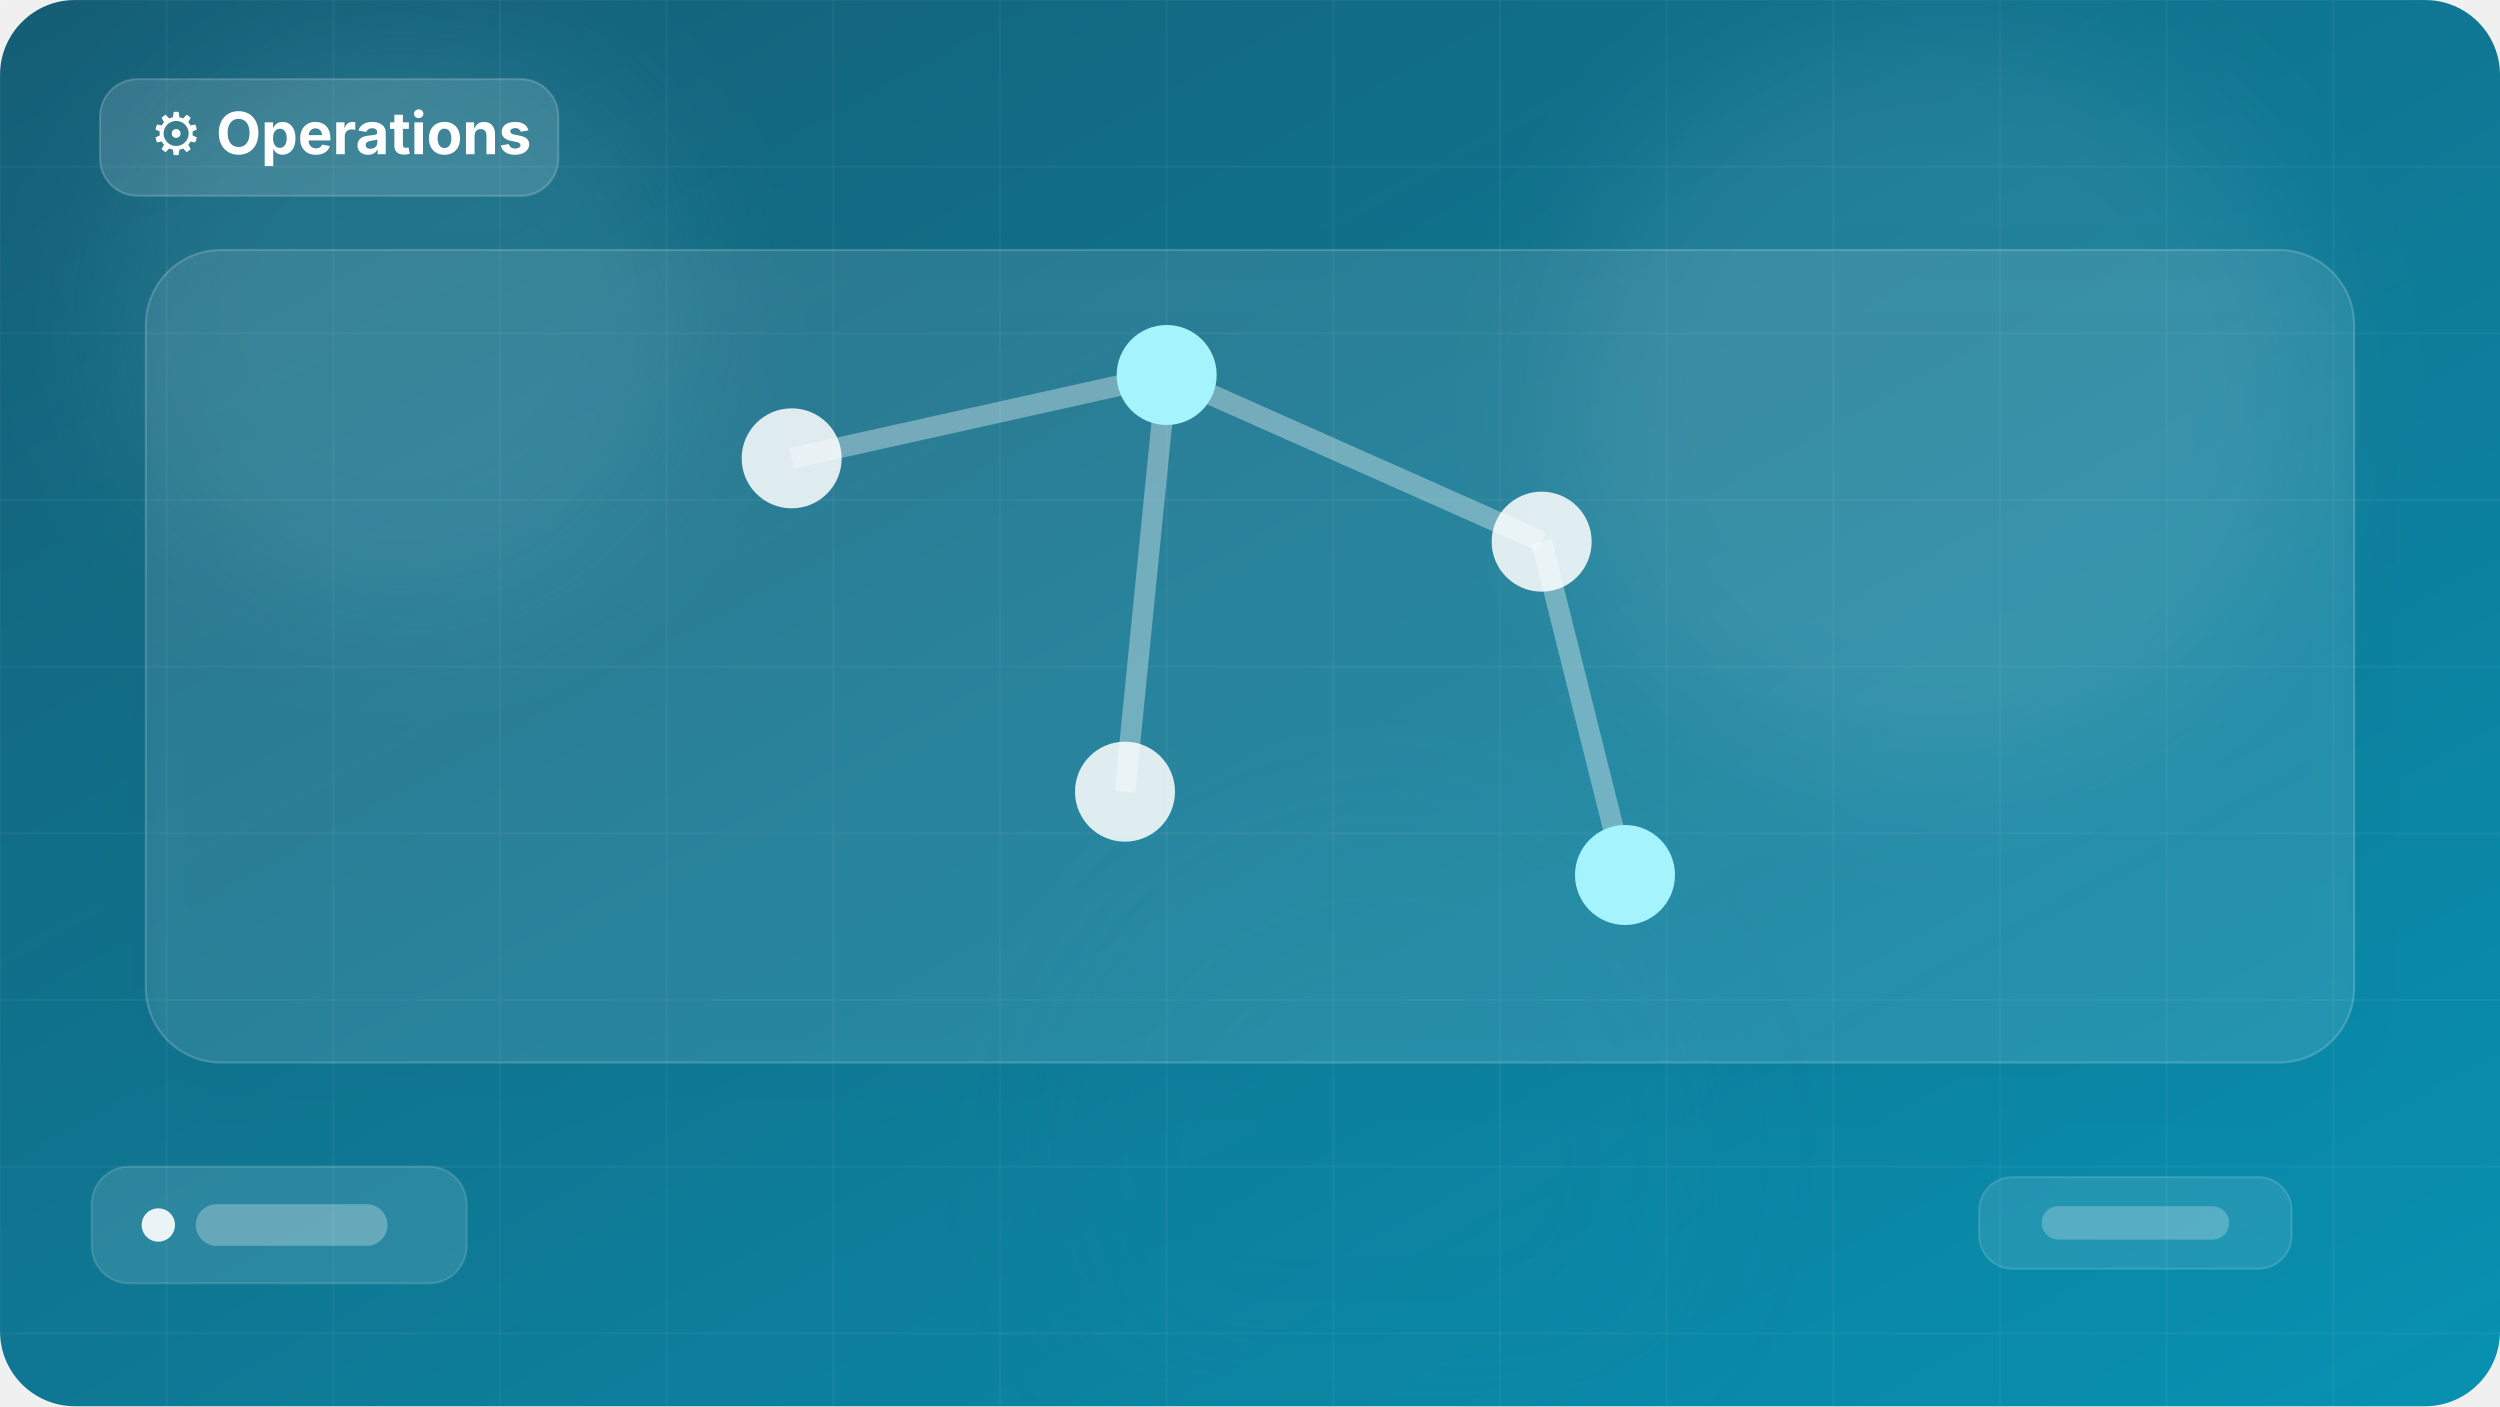
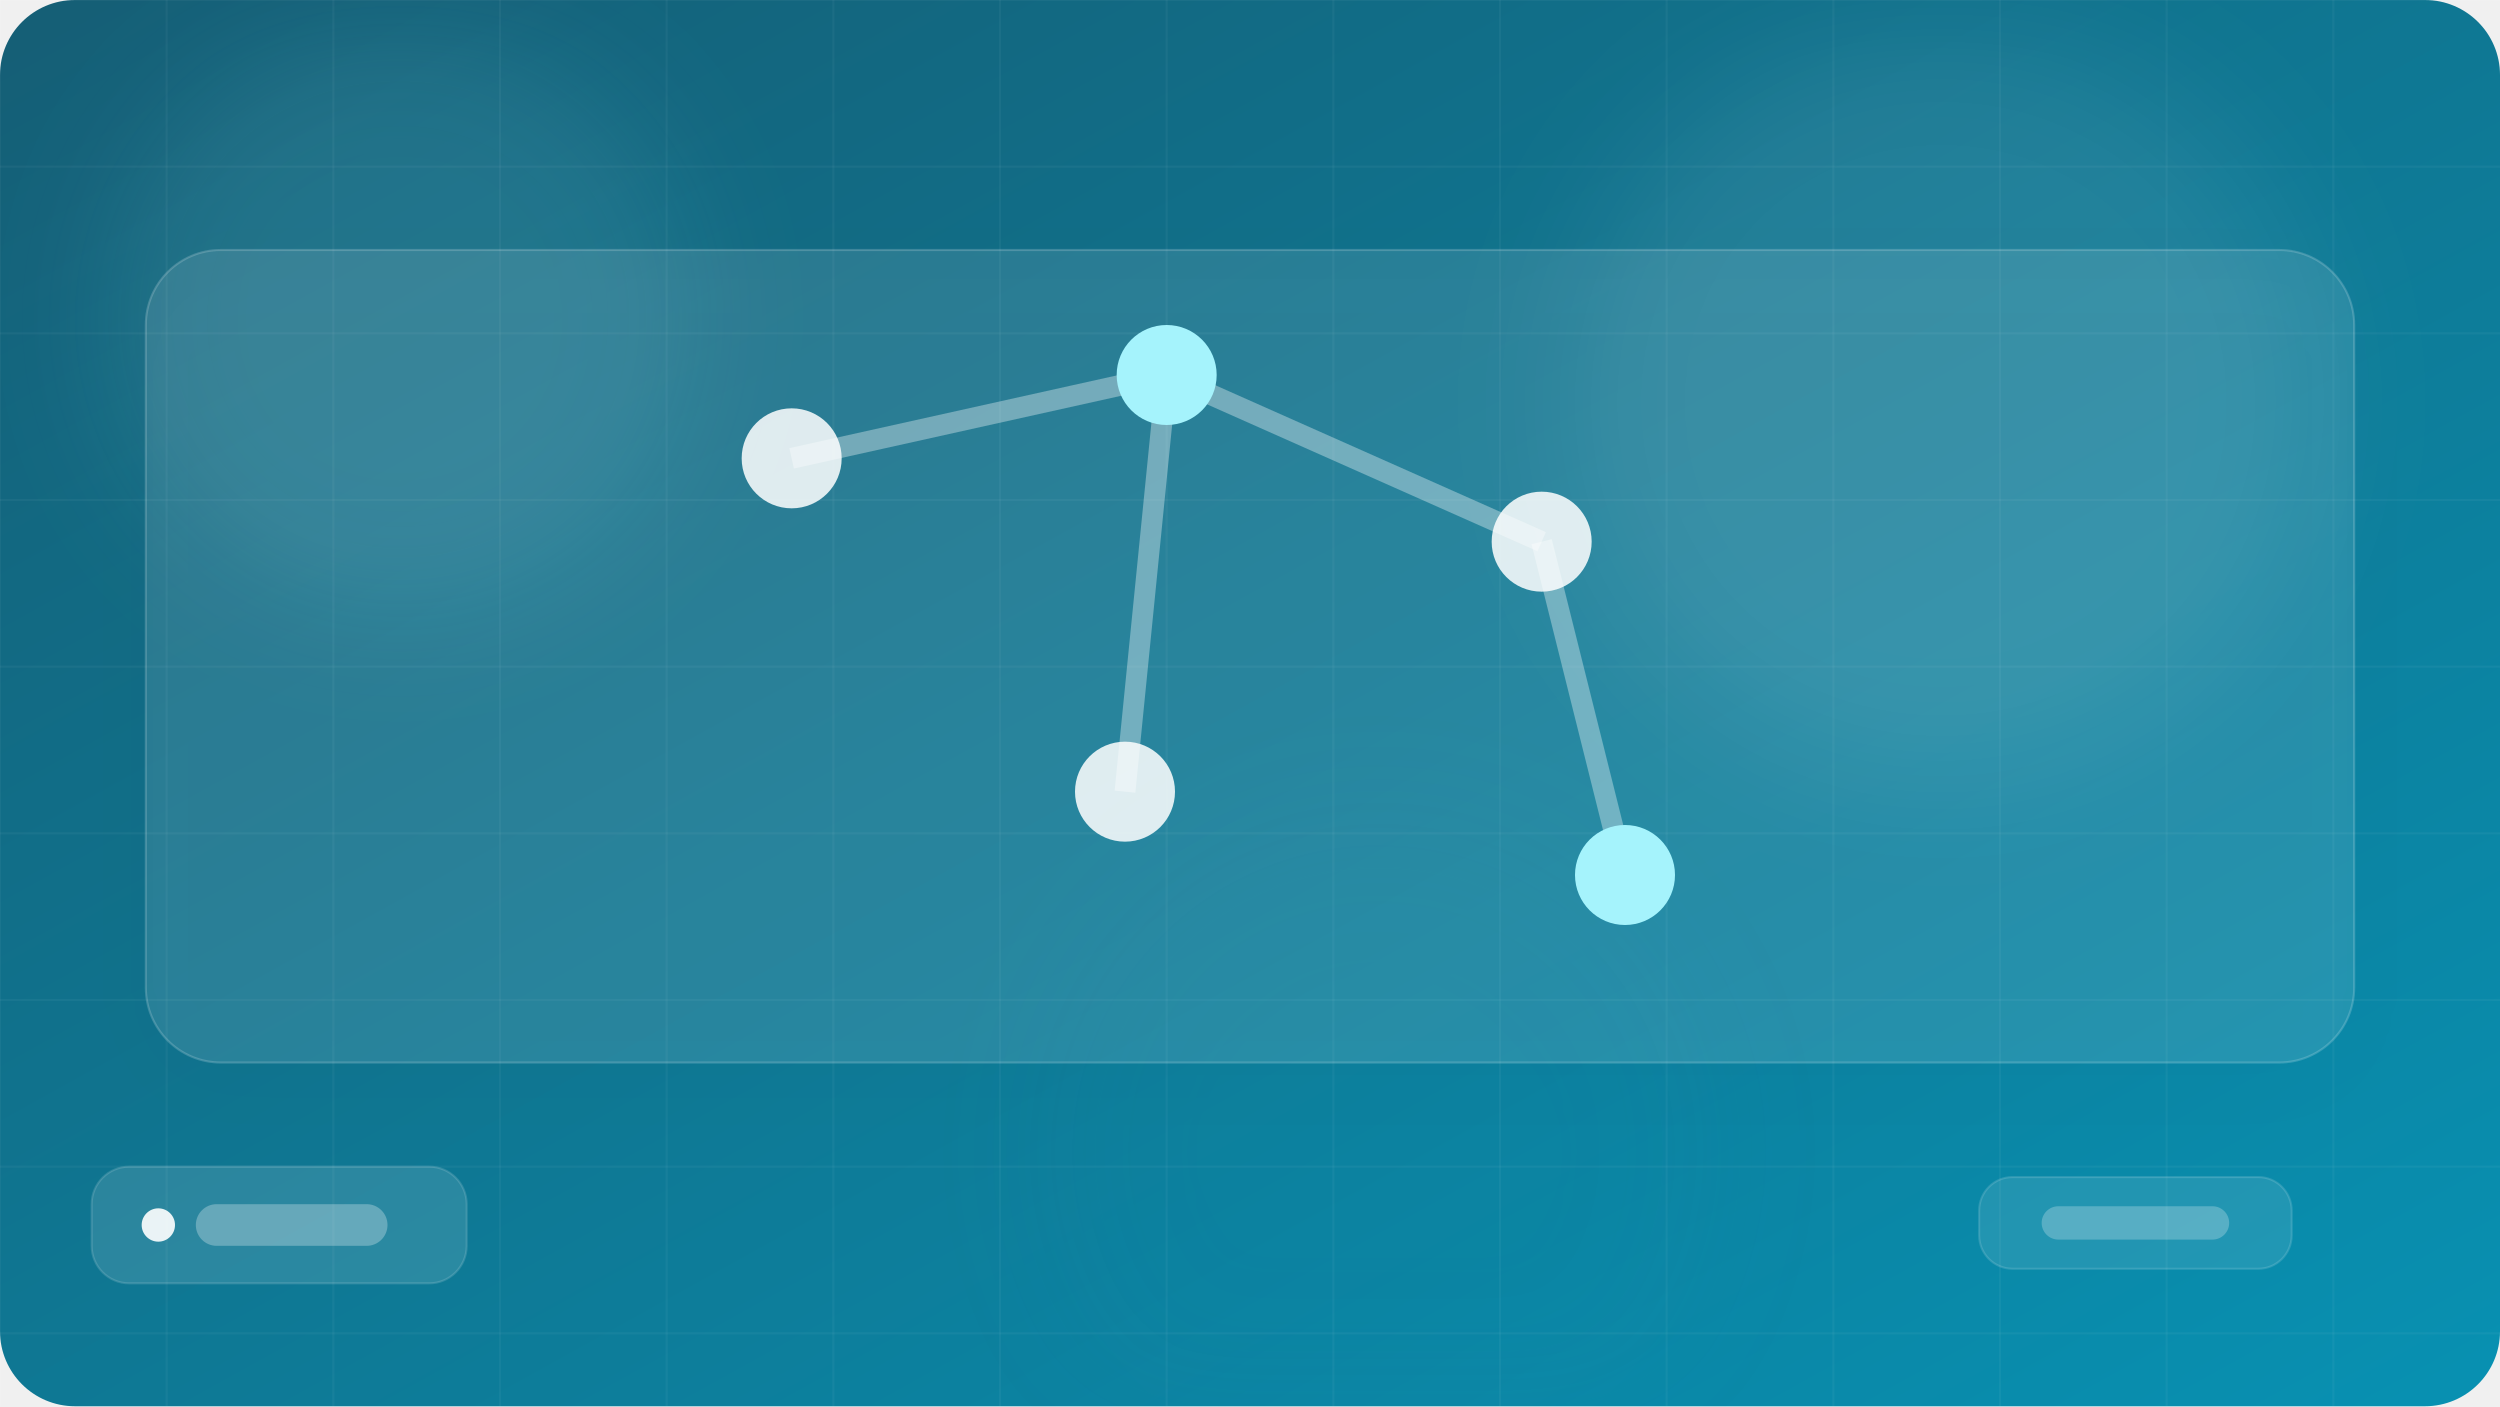
<svg xmlns="http://www.w3.org/2000/svg" width="1200" height="675" viewBox="0 0 1200 675" fill="none">
  <defs>
    <linearGradient id="bg" x1="0" y1="0" x2="1" y2="1">
      <stop offset="0%" stop-color="#155E75" />
      <stop offset="100%" stop-color="#0891B2" />
    </linearGradient>
    <linearGradient id="glass" x1="0" y1="0" x2="1" y2="1">
      <stop offset="0%" stop-color="rgba(255,255,255,0.18)" />
      <stop offset="100%" stop-color="rgba(255,255,255,0.06)" />
    </linearGradient>
    <linearGradient id="accent" x1="0" y1="0" x2="1" y2="1">
      <stop offset="0%" stop-color="#A5F3FC" />
      <stop offset="100%" stop-color="#ffffff" />
    </linearGradient>
    <filter id="shadow" x="-50%" y="-50%" width="200%" height="200%">
      <feDropShadow dx="0" dy="10" stdDeviation="18" flood-color="#000000" flood-opacity="0.16" />
    </filter>
    <filter id="soft" x="-50%" y="-50%" width="200%" height="200%">
      <feGaussianBlur stdDeviation="30" />
    </filter>
  </defs>
  <rect width="1200" height="675" rx="36" fill="url(#bg)" />
  <circle cx="192" cy="153" r="140" fill="#A5F3FC" opacity="0.1" filter="url(#soft)" />
  <circle cx="932" cy="193" r="180" fill="#ffffff" opacity="0.08" filter="url(#soft)" />
  <circle cx="662" cy="553" r="160" fill="#0891B2" opacity="0.06" filter="url(#soft)" />
  <g>
    <line x1="0" y1="0" x2="0" y2="675" stroke="#FFFFFF" stroke-opacity="0.04" />
    <line x1="80" y1="0" x2="80" y2="675" stroke="#FFFFFF" stroke-opacity="0.04" />
    <line x1="160" y1="0" x2="160" y2="675" stroke="#FFFFFF" stroke-opacity="0.04" />
    <line x1="240" y1="0" x2="240" y2="675" stroke="#FFFFFF" stroke-opacity="0.04" />
    <line x1="320" y1="0" x2="320" y2="675" stroke="#FFFFFF" stroke-opacity="0.04" />
    <line x1="400" y1="0" x2="400" y2="675" stroke="#FFFFFF" stroke-opacity="0.04" />
    <line x1="480" y1="0" x2="480" y2="675" stroke="#FFFFFF" stroke-opacity="0.04" />
    <line x1="560" y1="0" x2="560" y2="675" stroke="#FFFFFF" stroke-opacity="0.04" />
    <line x1="640" y1="0" x2="640" y2="675" stroke="#FFFFFF" stroke-opacity="0.04" />
    <line x1="720" y1="0" x2="720" y2="675" stroke="#FFFFFF" stroke-opacity="0.04" />
    <line x1="800" y1="0" x2="800" y2="675" stroke="#FFFFFF" stroke-opacity="0.04" />
    <line x1="880" y1="0" x2="880" y2="675" stroke="#FFFFFF" stroke-opacity="0.04" />
    <line x1="960" y1="0" x2="960" y2="675" stroke="#FFFFFF" stroke-opacity="0.04" />
    <line x1="1040" y1="0" x2="1040" y2="675" stroke="#FFFFFF" stroke-opacity="0.04" />
    <line x1="1120" y1="0" x2="1120" y2="675" stroke="#FFFFFF" stroke-opacity="0.04" />
    <line x1="0" y1="0" x2="1200" y2="0" stroke="#FFFFFF" stroke-opacity="0.04" />
    <line x1="0" y1="80" x2="1200" y2="80" stroke="#FFFFFF" stroke-opacity="0.04" />
    <line x1="0" y1="160" x2="1200" y2="160" stroke="#FFFFFF" stroke-opacity="0.04" />
    <line x1="0" y1="240" x2="1200" y2="240" stroke="#FFFFFF" stroke-opacity="0.04" />
    <line x1="0" y1="320" x2="1200" y2="320" stroke="#FFFFFF" stroke-opacity="0.04" />
    <line x1="0" y1="400" x2="1200" y2="400" stroke="#FFFFFF" stroke-opacity="0.04" />
    <line x1="0" y1="480" x2="1200" y2="480" stroke="#FFFFFF" stroke-opacity="0.04" />
    <line x1="0" y1="560" x2="1200" y2="560" stroke="#FFFFFF" stroke-opacity="0.04" />
    <line x1="0" y1="640" x2="1200" y2="640" stroke="#FFFFFF" stroke-opacity="0.04" />
  </g>
-   <g>
-     <rect x="48" y="38" width="220" height="56" rx="18" fill="#FFFFFF" fill-opacity="0.14" stroke="#FFFFFF" stroke-opacity="0.18" />
-     <text x="72" y="74" font-family="Inter, Arial, sans-serif" font-size="28" font-weight="700" fill="#FFFFFF">⚙️ Operations</text>
-   </g>
  <g filter="url(#shadow)">
    <rect x="70" y="120" width="1060" height="390" rx="36" fill="#FFFFFF" fill-opacity="0.1" stroke="#FFFFFF" stroke-opacity="0.18" />
  </g>
  <line x1="380" y1="220" x2="560" y2="180" stroke="#FFFFFF" stroke-opacity="0.35" stroke-width="10" />
  <line x1="560" y1="180" x2="740" y2="260" stroke="#FFFFFF" stroke-opacity="0.35" stroke-width="10" />
  <line x1="560" y1="180" x2="540" y2="380" stroke="#FFFFFF" stroke-opacity="0.35" stroke-width="10" />
  <line x1="740" y1="260" x2="780" y2="420" stroke="#FFFFFF" stroke-opacity="0.35" stroke-width="10" />
  <circle cx="380" cy="220" r="24" fill="#FFFFFF" fill-opacity="0.85" />
  <circle cx="560" cy="180" r="24" fill="#A5F3FC" fill-opacity="1" />
  <circle cx="740" cy="260" r="24" fill="#FFFFFF" fill-opacity="0.85" />
  <circle cx="540" cy="380" r="24" fill="#FFFFFF" fill-opacity="0.85" />
  <circle cx="780" cy="420" r="24" fill="#A5F3FC" fill-opacity="1" />
  <g>
    <rect x="44" y="560" width="180" height="56" rx="18" fill="#FFFFFF" fill-opacity="0.12" stroke="#FFFFFF" stroke-opacity="0.14" />
    <circle cx="76" cy="588" r="8" fill="#FFFFFF" fill-opacity="0.9" />
    <rect x="94" y="578" width="92" height="20" rx="10" fill="#FFFFFF" fill-opacity="0.28" />
  </g>
  <g>
    <rect x="950" y="565" width="150" height="44" rx="16" fill="#FFFFFF" fill-opacity="0.10" stroke="#FFFFFF" stroke-opacity="0.14" />
    <rect x="980" y="579" width="90" height="16" rx="8" fill="#FFFFFF" fill-opacity="0.24" />
  </g>
</svg>
